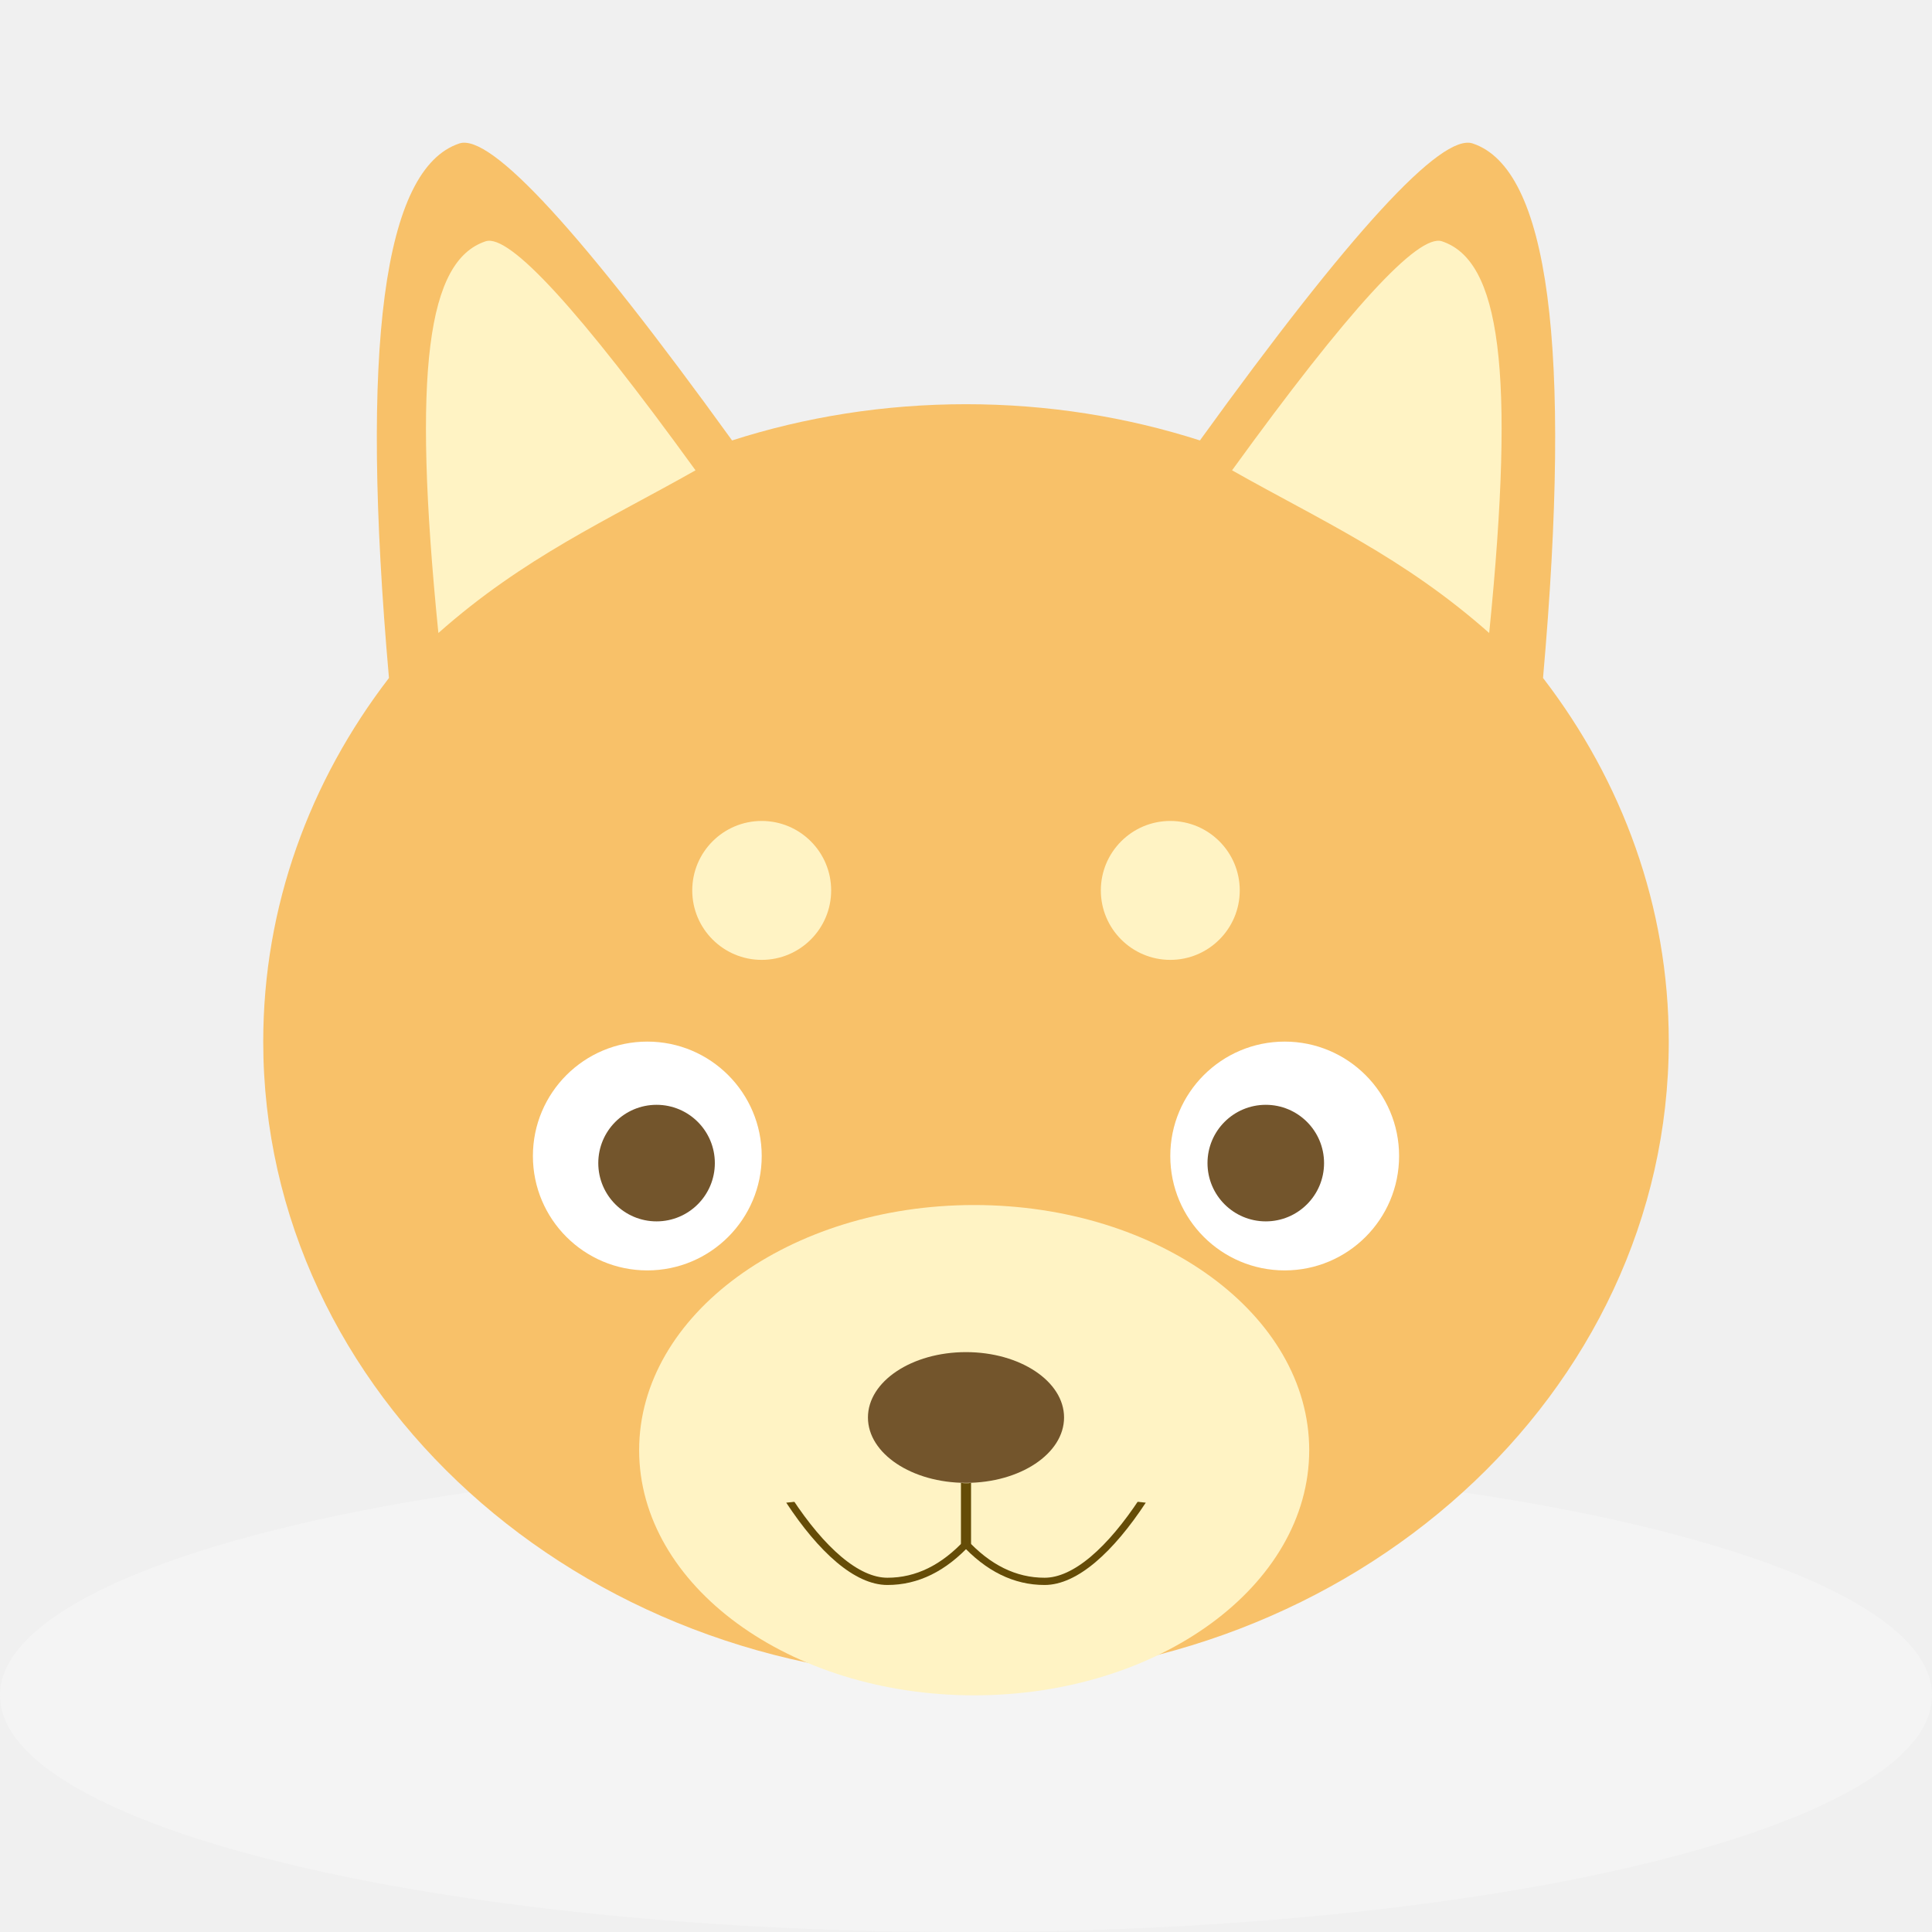
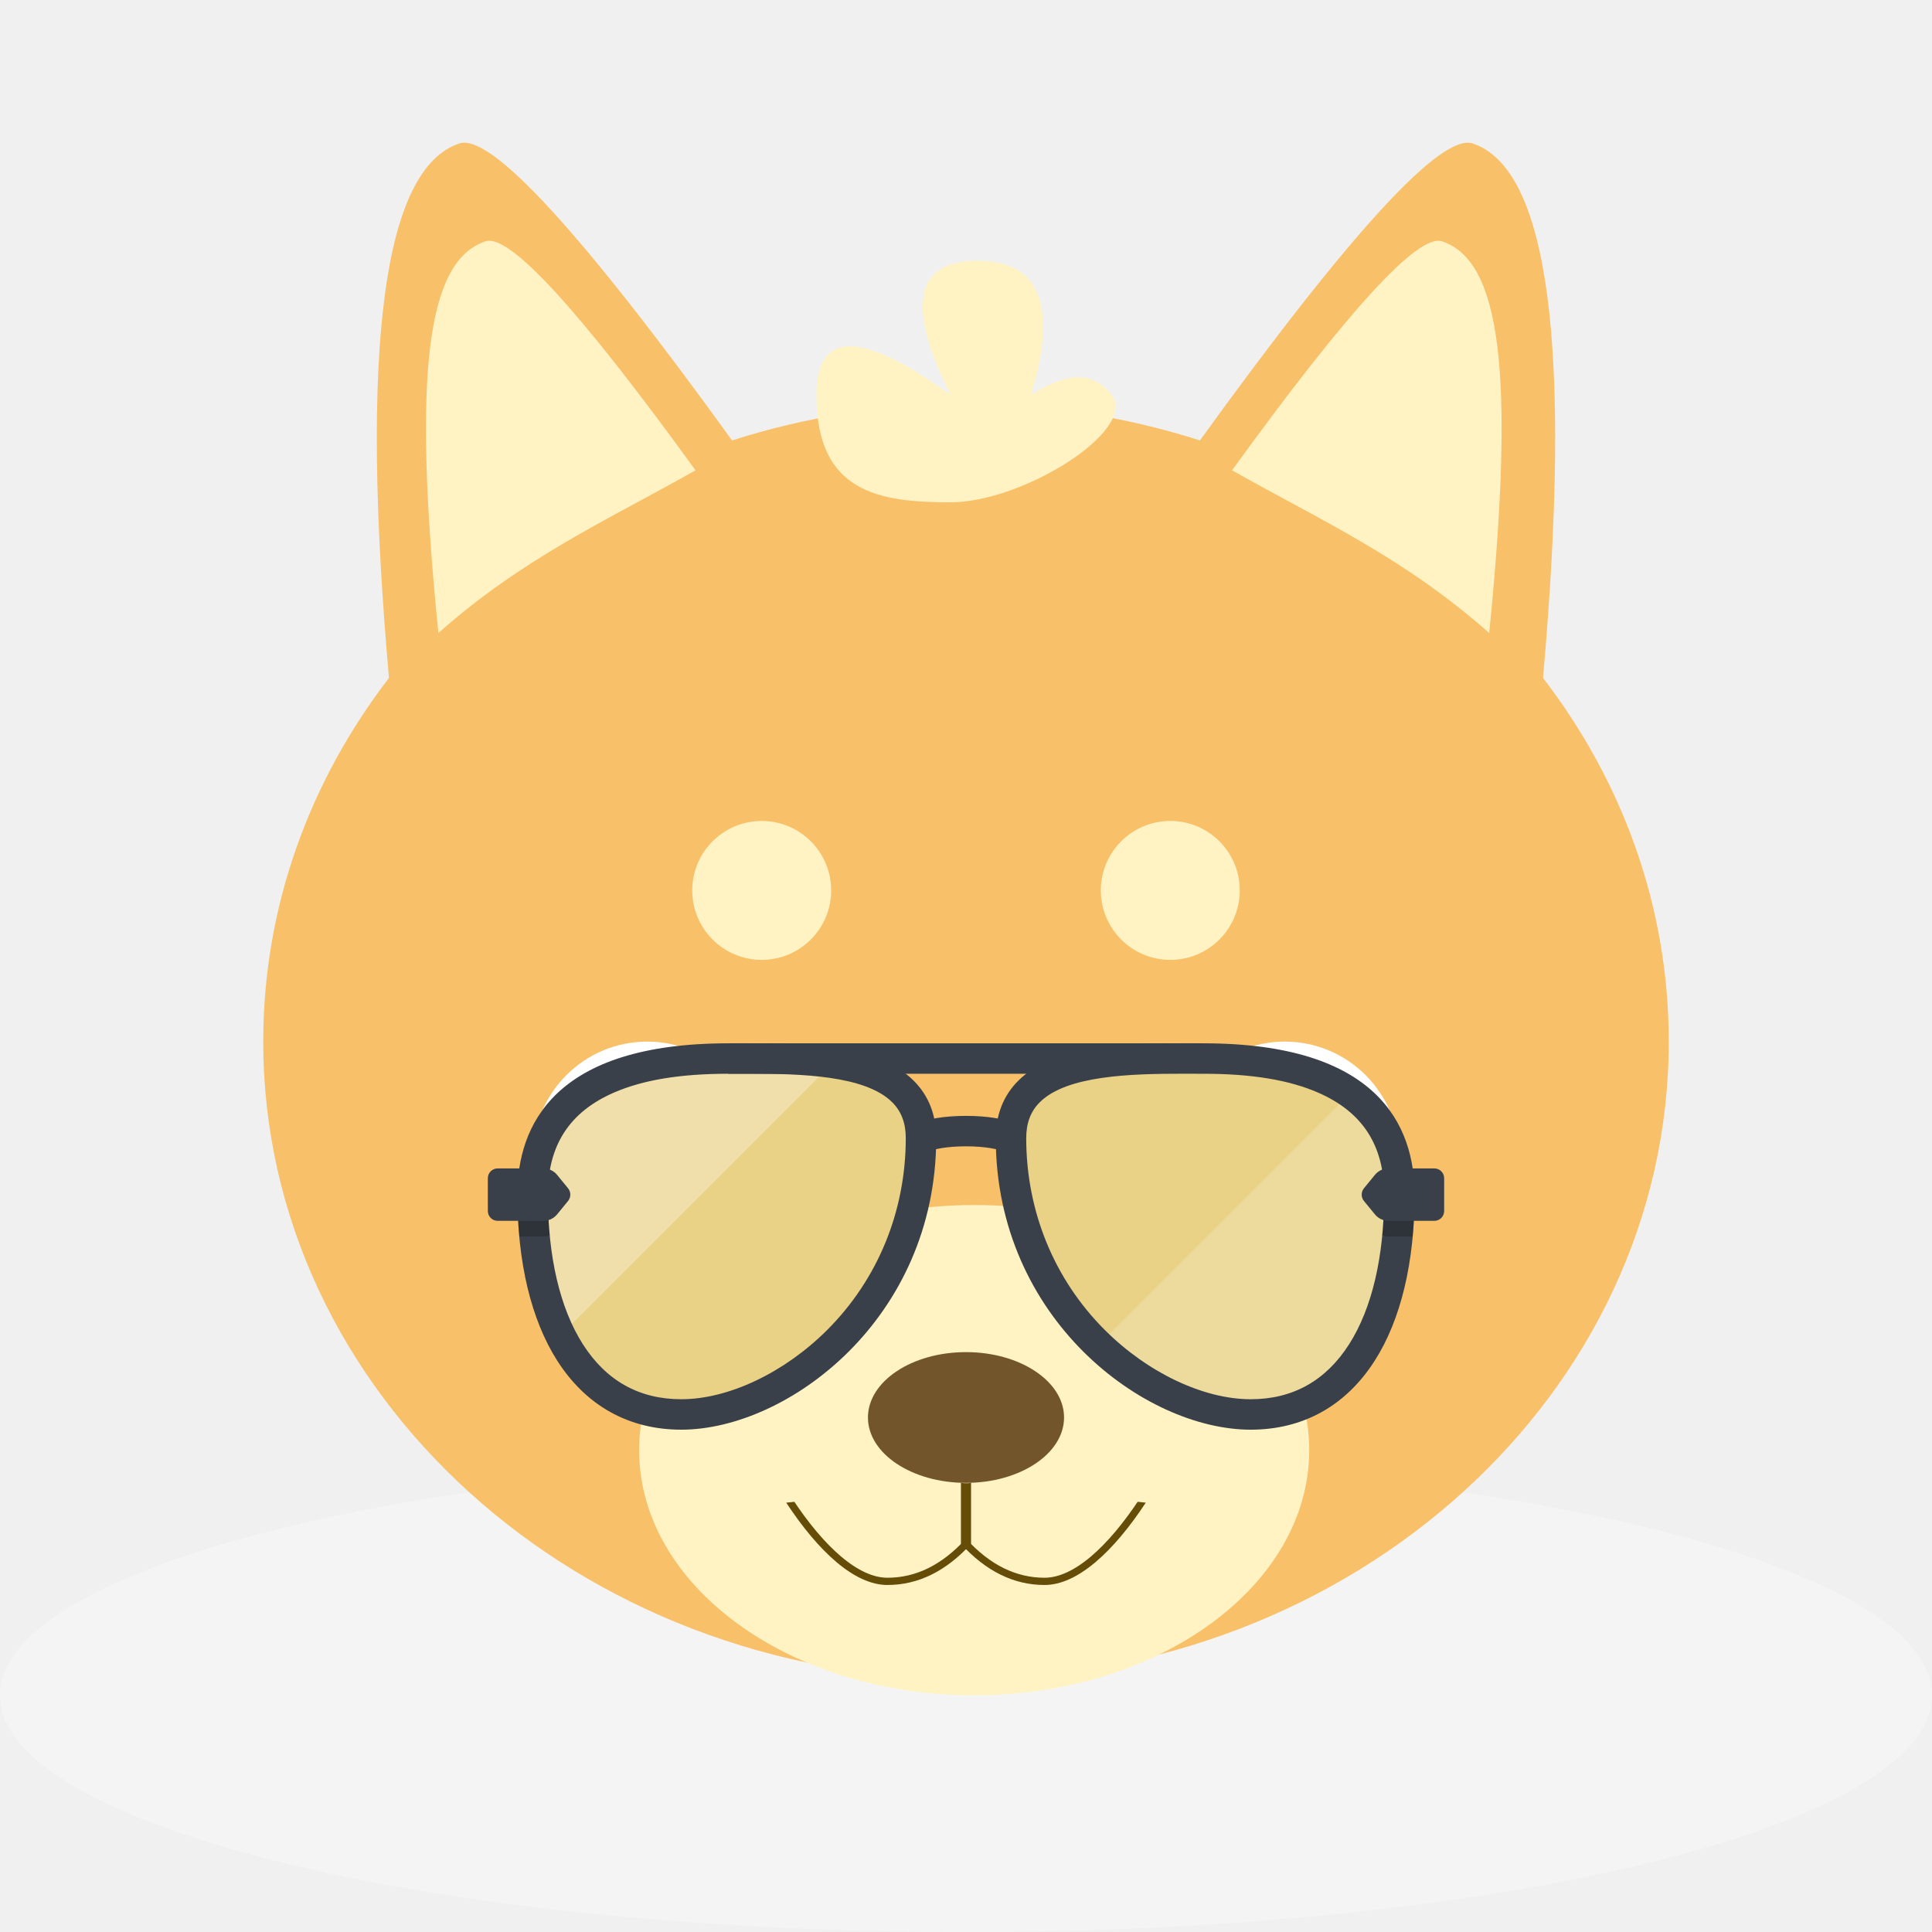
<svg xmlns="http://www.w3.org/2000/svg" style="isolation:isolate" viewBox="0 0 200 200" width="200pt" height="200pt">
-   <defs>
-     <clipPath id="_clipPath_7gAWzTtqH9TpbZ93oVaDZY9sMLR7ejnR">
-       <rect width="200" height="200" />
-     </clipPath>
-   </defs>
-   <g clip-path="url(#_clipPath_7gAWzTtqH9TpbZ93oVaDZY9sMLR7ejnR)">
-     <g id="backgrounds">
-       <ellipse vector-effect="non-scaling-stroke" cx="100" cy="175.5" rx="100" ry="24.5" id="present" fill="rgb(244,244,244)" />
+   <g id="backgrounds">
+     <ellipse vector-effect="non-scaling-stroke" cx="100" cy="175.5" rx="100" ry="24.5" id="present" fill="rgb(244,244,244)" />
+   </g>
+   <g id="fox">
+     <g id="body">
+       <path d=" M 75.784 45.593 C 83.361 43.164 91.512 41.843 100 41.843 C 108.488 41.843 116.639 43.164 124.216 45.593 Q 147.585 13.236 152.448 14.85 C 160.305 17.458 162.766 35.865 159.734 70.183 C 167.94 80.859 172.75 93.837 172.75 107.826 C 172.75 144.242 140.152 173.808 100 173.808 C 59.848 173.808 27.25 144.242 27.25 107.826 C 27.25 93.837 32.06 80.859 40.266 70.183 C 37.234 35.865 39.695 17.458 47.552 14.85 Q 52.415 13.236 75.784 45.593 Z " fill-rule="evenodd" id="outer" fill="rgb(248,193,105)" />
+       <path d=" M 149.271 24.98 Q 145.593 23.759 127.542 48.687 C 136.638 53.834 145.294 57.67 154.161 65.529 C 156.905 38.15 155.25 26.965 149.271 24.98 Z  M 50.271 24.98 Q 53.948 23.759 72 48.687 C 62.904 53.834 54.248 57.67 45.381 65.529 C 42.637 38.15 44.291 26.965 50.271 24.98 Z " fill-rule="evenodd" id="inner" fill="rgb(255,243,196)" />
    </g>
-     <g id="fox">
-       <g id="body">
-         <path d=" M 75.784 45.593 C 83.361 43.164 91.512 41.843 100 41.843 C 108.488 41.843 116.639 43.164 124.216 45.593 Q 147.585 13.236 152.448 14.85 C 160.305 17.458 162.766 35.865 159.734 70.183 C 167.94 80.859 172.75 93.837 172.75 107.826 C 172.75 144.242 140.152 173.808 100 173.808 C 59.848 173.808 27.25 144.242 27.25 107.826 C 27.25 93.837 32.06 80.859 40.266 70.183 C 37.234 35.865 39.695 17.458 47.552 14.85 Q 52.415 13.236 75.784 45.593 Z " fill-rule="evenodd" id="outer" fill="rgb(248,193,105)" />
-         <path d=" M 149.271 24.98 Q 145.593 23.759 127.542 48.687 C 136.638 53.834 145.294 57.67 154.161 65.529 C 156.905 38.15 155.25 26.965 149.271 24.98 Z  M 50.271 24.98 Q 53.948 23.759 72 48.687 C 62.904 53.834 54.248 57.67 45.381 65.529 C 42.637 38.15 44.291 26.965 50.271 24.98 Z " fill-rule="evenodd" id="inner" fill="rgb(255,243,196)" />
-       </g>
-       <g id="facial">
-         <path d=" M 71.661 92.176 C 71.661 88.207 74.883 84.985 78.852 84.985 C 82.82 84.985 86.042 88.207 86.042 92.176 C 86.042 96.144 82.82 99.366 78.852 99.366 C 74.883 99.366 71.661 96.144 71.661 92.176 L 71.661 92.176 Z  M 113.958 92.176 C 113.958 88.207 117.18 84.985 121.148 84.985 C 125.117 84.985 128.339 88.207 128.339 92.176 C 128.339 96.144 125.117 99.366 121.148 99.366 C 117.18 99.366 113.958 96.144 113.958 92.176 L 113.958 92.176 Z  M 66.163 150.122 C 66.163 136.116 81.704 124.744 100.846 124.744 C 119.988 124.744 135.529 136.116 135.529 150.122 C 135.529 164.129 119.988 175.5 100.846 175.5 C 81.704 175.5 66.163 164.129 66.163 150.122 Z " fill-rule="evenodd" id="Samengestelde vorm" fill="rgb(255,243,196)" />
-       </g>
-       <g id="eyes">
-         <circle vector-effect="non-scaling-stroke" cx="67.009" cy="119.669" r="11.843" id="Ellips" fill="rgb(255,255,255)" />
-         <circle vector-effect="non-scaling-stroke" cx="67.967" cy="120.403" r="6.033" id="Ellips" fill="rgb(115,85,44)" />
-         <circle vector-effect="non-scaling-stroke" cx="132.991" cy="119.669" r="11.843" id="Ellips" fill="rgb(255,255,255)" />
-         <circle vector-effect="non-scaling-stroke" cx="131.033" cy="120.403" r="6.033" id="Ellips" fill="rgb(115,85,44)" />
-       </g>
-       <g id="nose">
-         <ellipse vector-effect="non-scaling-stroke" cx="100" cy="146.738" rx="10.151" ry="6.767" id="outer" fill="rgb(115,85,44)" />
-       </g>
-       <g id="mouth">
-         <mask id="_mask_Z1lqDf7HawUoEveTfZkoQWkhxXpVyabC">
-           <path d=" M 100.523 153.506 L 100.523 159.821 Q 96.634 164.077 91.865 164.077 C 88.456 164.077 84.729 160.626 81.39 155.556" id="Tracé" fill="white" stroke="none" />
-         </mask>
-         <path d=" M 100.523 153.506 L 100.523 159.821 Q 96.634 164.077 91.865 164.077 C 88.456 164.077 84.729 160.626 81.39 155.556" id="Tracé" fill="none" />
-         <path d=" M 100.523 153.506 L 100.523 159.821 Q 96.634 164.077 91.865 164.077 C 88.456 164.077 84.729 160.626 81.39 155.556" id="Tracé" fill="none" mask="url(#_mask_Z1lqDf7HawUoEveTfZkoQWkhxXpVyabC)" vector-effect="non-scaling-stroke" stroke-width="2" stroke="rgb(101,76,7)" stroke-linejoin="miter" stroke-linecap="square" stroke-miterlimit="3" />
-         <mask id="_mask_AtFw1KSnbn4uXfD3aOYprFlNyxrhvUSw">
-           <path d=" M 99.477 153.506 L 99.477 159.821 Q 103.366 164.077 108.135 164.077 C 111.544 164.077 115.271 160.626 118.61 155.556" id="Tracé" fill="white" stroke="none" />
-         </mask>
-         <path d=" M 99.477 153.506 L 99.477 159.821 Q 103.366 164.077 108.135 164.077 C 111.544 164.077 115.271 160.626 118.61 155.556" id="Tracé" fill="none" />
-         <path d=" M 99.477 153.506 L 99.477 159.821 Q 103.366 164.077 108.135 164.077 C 111.544 164.077 115.271 160.626 118.61 155.556" id="Tracé" fill="none" mask="url(#_mask_AtFw1KSnbn4uXfD3aOYprFlNyxrhvUSw)" vector-effect="non-scaling-stroke" stroke-width="2" stroke="rgb(101,76,7)" stroke-linejoin="miter" stroke-linecap="square" stroke-miterlimit="3" />
+     <g id="facial">
+       <path d=" M 71.661 92.176 C 71.661 88.207 74.883 84.985 78.852 84.985 C 82.82 84.985 86.042 88.207 86.042 92.176 C 86.042 96.144 82.82 99.366 78.852 99.366 C 74.883 99.366 71.661 96.144 71.661 92.176 L 71.661 92.176 Z  M 113.958 92.176 C 113.958 88.207 117.18 84.985 121.148 84.985 C 125.117 84.985 128.339 88.207 128.339 92.176 C 128.339 96.144 125.117 99.366 121.148 99.366 C 117.18 99.366 113.958 96.144 113.958 92.176 L 113.958 92.176 Z  M 66.163 150.122 C 66.163 136.116 81.704 124.744 100.846 124.744 C 119.988 124.744 135.529 136.116 135.529 150.122 C 135.529 164.129 119.988 175.5 100.846 175.5 C 81.704 175.5 66.163 164.129 66.163 150.122 Z " fill-rule="evenodd" id="Samengestelde vorm" fill="rgb(255,243,196)" />
+     </g>
+     <g id="eyes">
+       <circle vector-effect="non-scaling-stroke" cx="67.009" cy="119.669" r="11.843" id="Ellips" fill="rgb(255,255,255)" />
+       <circle vector-effect="non-scaling-stroke" cx="67.967" cy="120.403" r="6.033" id="Ellips" fill="rgb(115,85,44)" />
+       <circle vector-effect="non-scaling-stroke" cx="132.991" cy="119.669" r="11.843" id="Ellips" fill="rgb(255,255,255)" />
+       <circle vector-effect="non-scaling-stroke" cx="131.033" cy="120.403" r="6.033" id="Ellips" fill="rgb(115,85,44)" />
+     </g>
+     <g id="nose">
+       <ellipse vector-effect="non-scaling-stroke" cx="100" cy="146.738" rx="10.151" ry="6.767" id="outer" fill="rgb(115,85,44)" />
+     </g>
+     <g id="mouth">
+       <mask id="_mask_od37V6LMRxMaNWWau9gtpXOBervNUD1L">
+         <path d=" M 100.523 153.506 L 100.523 159.821 Q 96.634 164.077 91.865 164.077 C 88.456 164.077 84.729 160.626 81.39 155.556" id="Tracé" fill="white" stroke="none" />
+       </mask>
+       <path d=" M 100.523 153.506 L 100.523 159.821 Q 96.634 164.077 91.865 164.077 C 88.456 164.077 84.729 160.626 81.39 155.556" id="Tracé" fill="none" />
+       <path d=" M 100.523 153.506 L 100.523 159.821 Q 96.634 164.077 91.865 164.077 C 88.456 164.077 84.729 160.626 81.39 155.556" id="Tracé" fill="none" mask="url(#_mask_od37V6LMRxMaNWWau9gtpXOBervNUD1L)" vector-effect="non-scaling-stroke" stroke-width="2" stroke="rgb(101,76,7)" stroke-linejoin="miter" stroke-linecap="square" stroke-miterlimit="3" />
+       <mask id="_mask_uz53GKDQggBecv9ic3fxVyfnto41sjJy">
+         <path d=" M 99.477 153.506 L 99.477 159.821 Q 103.366 164.077 108.135 164.077 C 111.544 164.077 115.271 160.626 118.61 155.556" id="Tracé" fill="white" stroke="none" />
+       </mask>
+       <path d=" M 99.477 153.506 L 99.477 159.821 Q 103.366 164.077 108.135 164.077 C 111.544 164.077 115.271 160.626 118.61 155.556" id="Tracé" fill="none" />
+       <path d=" M 99.477 153.506 L 99.477 159.821 Q 103.366 164.077 108.135 164.077 C 111.544 164.077 115.271 160.626 118.61 155.556" id="Tracé" fill="none" mask="url(#_mask_uz53GKDQggBecv9ic3fxVyfnto41sjJy)" vector-effect="non-scaling-stroke" stroke-width="2" stroke="rgb(101,76,7)" stroke-linejoin="miter" stroke-linecap="square" stroke-miterlimit="3" />
+     </g>
+     <g id="attributes">
+       <g id="sunglasses">
+         <path d=" M 75.401 109.579 C 69.115 109.579 55.136 110.446 55.136 123.667 C 55.136 136.888 60.338 146.424 70.524 146.424 C 80.711 146.424 95.34 135.587 95.34 117.815 C 95.34 109.146 83.42 109.579 75.401 109.579 Z " id="Tracé" fill="rgb(233,210,134)" />
+         <g opacity="0.3">
+           <path d=" M 75.401 109.579 C 69.115 109.579 55.136 110.446 55.136 123.667 C 55.136 129.362 56.102 134.373 58.015 138.232 L 86.218 110.03 C 82.69 109.506 78.713 109.579 75.401 109.579 Z " id="Tracé" fill="rgb(255,255,255)" />
+         </g>
+         <g id="Groep">
+           <rect x="75.4" y="108.003" width="49.197" height="3.152" transform="matrix(1,0,0,1,0,0)" id="Rechthoek" fill="rgb(57,64,73)" />
+           <path d=" M 96.005 119.244 L 94.675 116.387 C 95.865 115.832 97.806 115.515 100 115.515 C 102.194 115.515 104.135 115.832 105.325 116.387 L 103.994 119.244 C 103.423 118.977 102.034 118.667 100 118.667 C 97.966 118.667 96.577 118.977 96.005 119.244 Z " id="Tracé" fill="rgb(57,64,73)" />
+           <path d=" M 70.524 148 C 65.105 148 60.664 145.528 57.681 140.851 C 54.985 136.622 53.56 130.68 53.56 123.667 C 53.56 116.521 57.349 108.003 75.401 108.003 C 75.758 108.003 76.123 108.003 76.494 108.002 C 82.81 107.988 90.673 107.968 94.588 111.874 C 96.133 113.416 96.916 115.415 96.916 117.815 C 96.916 136.517 81.545 148 70.524 148 Z  M 77.617 111.152 C 77.237 111.152 76.865 111.152 76.501 111.153 C 76.127 111.154 75.76 111.155 75.401 111.155 C 70.432 111.155 66.554 111.794 63.542 113.109 C 58.946 115.116 56.712 118.57 56.712 123.667 C 56.712 130.078 57.966 135.434 60.339 139.156 C 62.747 142.933 66.174 144.848 70.524 144.848 C 75.419 144.848 81.21 142.097 85.638 137.67 C 90.879 132.429 93.765 125.378 93.765 117.815 C 93.765 116.26 93.306 115.047 92.362 114.105 C 89.572 111.323 82.909 111.152 77.617 111.152 Z " id="Samengesteld tracé" fill="rgb(57,64,73)" />
+         </g>
+         <path d=" M 124.598 109.579 C 130.883 109.579 144.863 110.446 144.863 123.667 C 144.863 136.888 139.661 146.424 129.475 146.424 C 119.288 146.424 104.659 135.587 104.659 117.815 C 104.658 109.146 116.579 109.579 124.598 109.579 Z " id="Tracé" fill="rgb(233,210,134)" />
+         <g opacity="0.2">
+           <path d=" M 139.788 113.168 L 113.714 139.241 C 118.565 143.882 124.541 146.424 129.474 146.424 C 139.661 146.424 144.863 136.888 144.863 123.667 C 144.863 118.522 142.745 115.248 139.788 113.168 Z " id="Tracé" fill="rgb(255,255,255)" />
+         </g>
+         <path d=" M 129.474 148 C 118.454 148 103.082 136.517 103.082 117.815 C 103.082 115.415 103.866 113.416 105.411 111.875 C 109.326 107.968 117.189 107.987 123.505 108.002 C 123.876 108.003 124.241 108.004 124.598 108.004 L 124.598 108.004 C 142.649 108.004 146.438 116.521 146.438 123.667 C 146.438 130.68 145.013 136.622 142.317 140.851 C 139.335 145.528 134.894 148 129.474 148 Z  M 122.382 111.152 C 117.09 111.152 110.427 111.322 107.637 114.106 C 106.693 115.047 106.234 116.261 106.234 117.815 C 106.234 125.378 109.12 132.429 114.361 137.67 C 118.789 142.098 124.58 144.848 129.475 144.848 C 133.825 144.848 137.252 142.933 139.66 139.156 C 142.033 135.435 143.287 130.079 143.287 123.667 C 143.287 118.57 141.053 115.117 136.457 113.11 C 133.445 111.795 129.566 111.156 124.598 111.156 C 124.239 111.156 123.871 111.155 123.498 111.154 C 123.134 111.153 122.761 111.152 122.382 111.152 Z " id="Samengesteld tracé" fill="rgb(57,64,73)" />
+         <g opacity="0.2">
+           <path d=" M 56.712 123.667 C 56.712 123.317 56.723 122.976 56.745 122.641 C 56.587 122.597 56.425 122.572 56.258 122.572 L 53.591 122.572 C 53.57 122.94 53.56 123.305 53.56 123.667 C 53.56 125.163 53.629 126.607 53.757 128 L 56.258 128 C 56.483 128 56.703 127.956 56.909 127.877 C 56.78 126.532 56.712 125.129 56.712 123.667 Z " id="Tracé" fill="rgb(0,0,0)" />
+         </g>
+         <g opacity="0.2">
+           <path d=" M 143.288 123.667 C 143.288 123.317 143.277 122.976 143.255 122.641 C 143.413 122.597 143.575 122.572 143.742 122.572 L 146.409 122.572 C 146.429 122.94 146.44 123.305 146.44 123.667 C 146.44 125.163 146.371 126.607 146.243 128 L 143.742 128 C 143.516 128 143.297 127.956 143.091 127.877 C 143.22 126.532 143.288 125.129 143.288 123.667 Z " id="Tracé" fill="rgb(0,0,0)" />
+         </g>
+         <g id="Groep">
+           <path d=" M 56.258 126.381 L 51.52 126.381 C 50.957 126.381 50.501 125.925 50.501 125.362 L 50.501 121.972 C 50.501 121.409 50.957 120.953 51.52 120.953 L 56.258 120.953 C 56.805 120.953 57.322 121.198 57.669 121.621 L 58.804 123.008 C 59.118 123.391 59.118 123.943 58.804 124.327 L 57.669 125.713 C 57.322 126.136 56.805 126.381 56.258 126.381 Z " id="Tracé" fill="rgb(57,64,73)" />
+           <path d=" M 143.742 126.381 L 148.48 126.381 C 149.043 126.381 149.499 125.925 149.499 125.362 L 149.499 121.972 C 149.499 121.409 149.043 120.953 148.48 120.953 L 143.742 120.953 C 143.195 120.953 142.678 121.198 142.331 121.621 L 141.196 123.008 C 140.882 123.391 140.882 123.943 141.196 124.327 L 142.331 125.713 C 142.678 126.136 143.195 126.381 143.742 126.381 Z " id="Tracé" fill="rgb(57,64,73)" />
+         </g>
      </g>
    </g>
+     <g id="hair">
+       <path d=" M 98.406 52 C 105.871 52 117.851 44.535 115.073 40.889 Q 112.295 37.243 106.739 40.889 Q 110.906 27 101.184 27 Q 91.462 27 98.406 40.889 Q 84.517 30.819 84.517 40.889 C 84.517 50.958 90.941 52 98.406 52 Z " id="outer" fill="rgb(255,243,196)" />
+     </g>
  </g>
+   <g id="imports" />
</svg>
